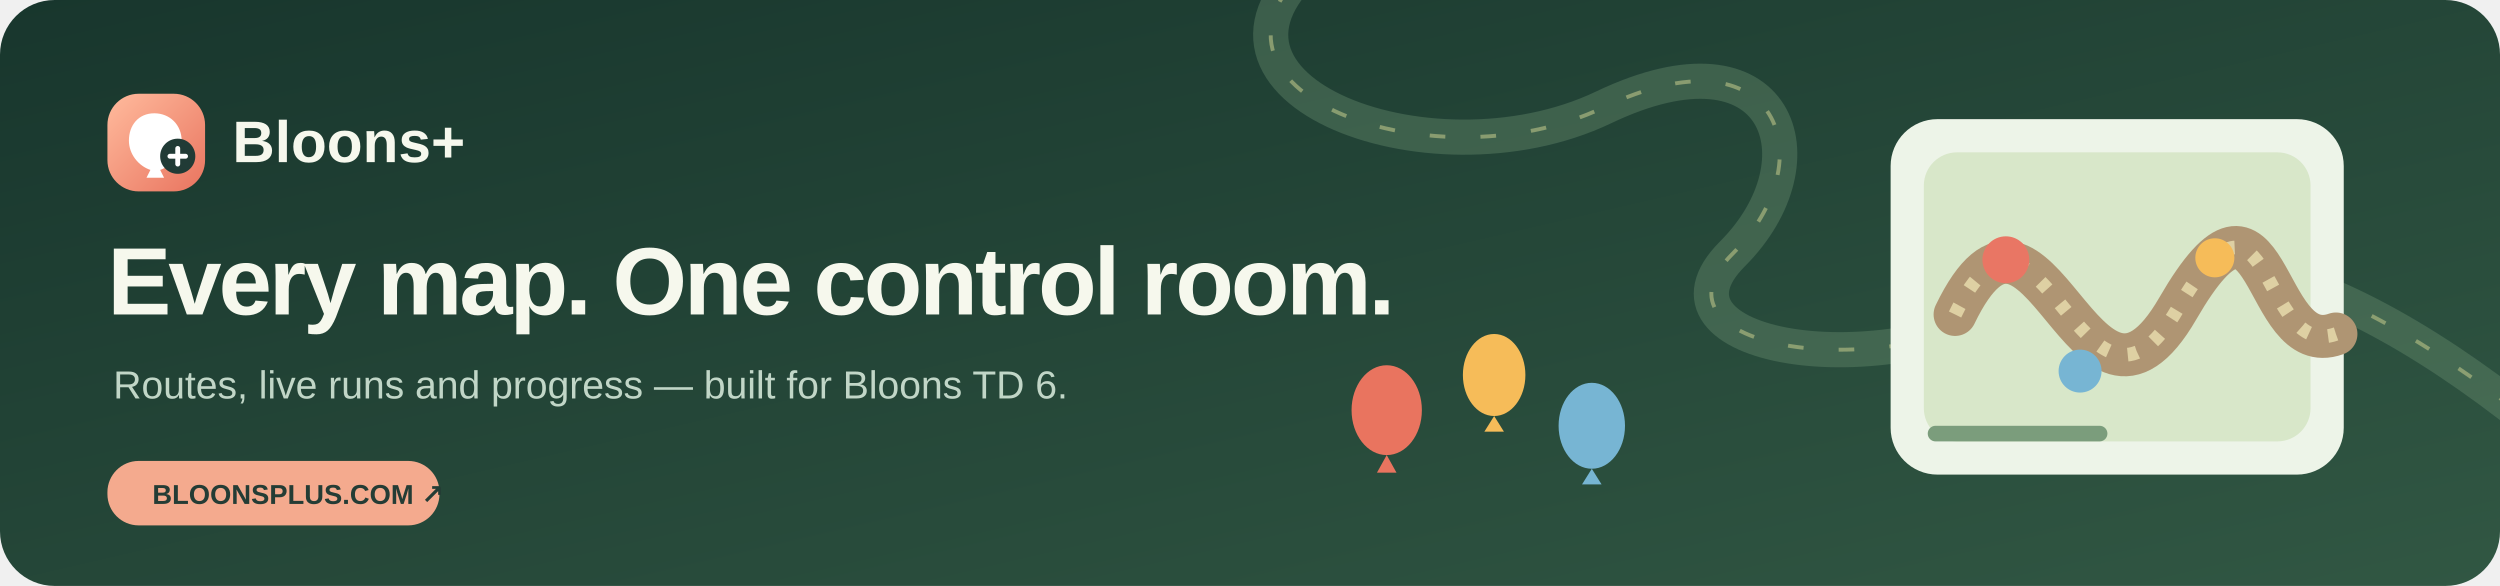
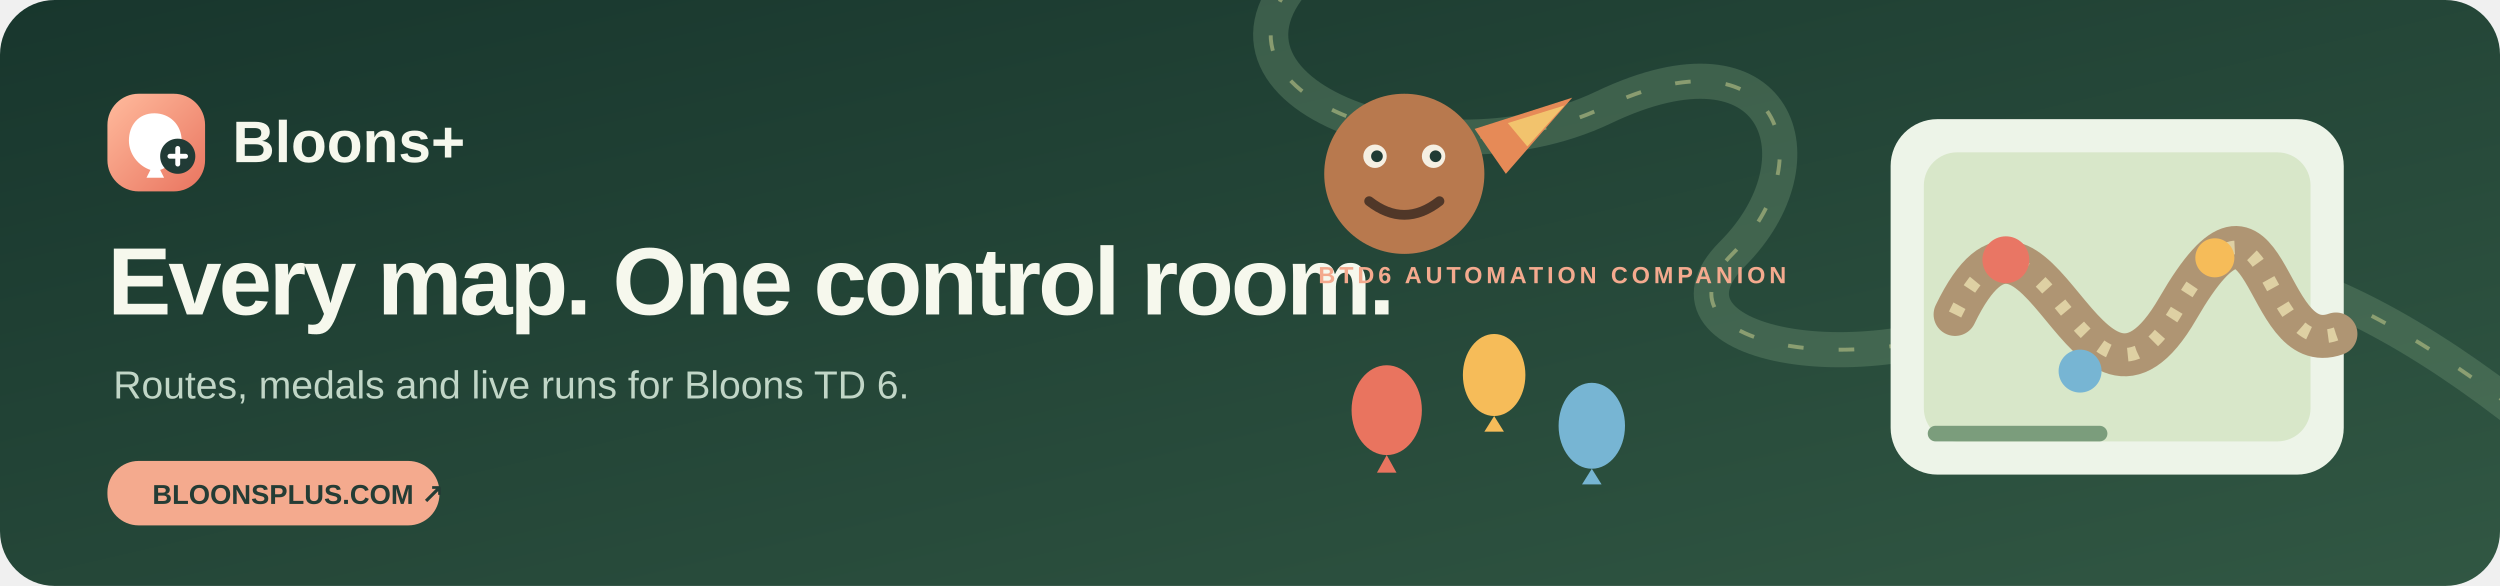
<svg xmlns="http://www.w3.org/2000/svg" width="1280" height="300" viewBox="0 0 1280 300" role="img" aria-labelledby="title desc">
  <defs>
    <linearGradient id="bg" x2="1" y2="1">
      <stop stop-color="#18362d" />
      <stop offset="1" stop-color="#315743" />
    </linearGradient>
    <linearGradient id="balloon" x2="1" y2="1">
      <stop stop-color="#ffbb9d" />
      <stop offset="1" stop-color="#e9745f" />
    </linearGradient>
  </defs>
  <rect width="1280" height="300" rx="28" fill="url(#bg)" />
  <path d="M678-24C591 43 731 98 821 55s114 27 66 75 75 70 154 23 179-9 299 101" fill="none" stroke="#6b9072" stroke-width="18" stroke-linecap="round" opacity=".38" />
  <path d="M678-24C591 43 731 98 821 55s114 27 66 75 75 70 154 23 179-9 299 101" fill="none" stroke="#b0bb82" stroke-width="2" stroke-dasharray="8 18" opacity=".65" />
  <g transform="translate(55 48)">
    <rect width="50" height="50" rx="16" fill="url(#balloon)" />
    <path d="M24 10C16 10 11 16 11 24c0 7 5 13 11 15l-2 4h9l-2-4c6-2 11-8 11-15 0-8-6-14-14-14Z" fill="#fff" />
    <circle cx="36" cy="32" r="9" fill="#213b36" />
    <path d="M36 28v8m-4-4h8" stroke="#fff" stroke-width="2.5" stroke-linecap="round" />
  </g>
  <text x="119" y="83" fill="#f6f8ed" font-family="Manrope,Segoe UI,Arial,sans-serif" font-size="30" font-weight="800">Bloons+</text>
  <text x="55" y="161" fill="#f6f8ed" font-family="Manrope,Segoe UI,Arial,sans-serif" font-size="49" font-weight="800" letter-spacing="-1.5">Every map. One control room.</text>
-   <text x="58" y="204" fill="#c1d6c7" font-family="DM Sans,Segoe UI,Arial,sans-serif" font-size="20">Routes, live runs and progress — built for Bloons TD 6.</text>
+   <text x="58" y="204" fill="#c1d6c7" font-family="DM Sans,Segoe UI,Arial,sans-serif" font-size="20">Routes, medals and live runs for Bloons TD 6.</text>
+   <g transform="translate(675 45)">
+     <circle cx="44" cy="44" r="41" fill="#b8794e" />
+     <circle cx="29" cy="35" r="6" fill="#f5efe2" />
+     <circle cx="59" cy="35" r="6" fill="#f5efe2" />
+     <circle cx="30" cy="35" r="3" fill="#203b34" />
+     <circle cx="60" cy="35" r="3" fill="#203b34" />
+     <path d="M26 58q18 14 36 0" fill="none" stroke="#503728" stroke-width="5" stroke-linecap="round" />
+     <path d="m80 21 50-16-34 39Z" fill="#e68a57" />
+     <path d="m97 18 29-9-19 21Z" fill="#f2c36d" />
+   </g>
+   <text x="675" y="145" fill="#f4aa8e" font-family="Segoe UI,Arial,sans-serif" font-size="12" font-weight="800" letter-spacing="2">BTD6 AUTOMATION COMPANION</text>
  <rect x="55" y="236" width="170" height="33" rx="16" fill="#f4aa8e" />
  <text x="78" y="258" fill="#243c35" font-family="Segoe UI,Arial,sans-serif" font-size="14" font-weight="700">BLOONSPLUS.COM ↗</text>
  <g transform="translate(968 61)">
    <rect width="232" height="182" rx="24" fill="#edf4e8" />
    <rect x="17" y="17" width="198" height="148" rx="17" fill="#d8e7c9" />
    <path d="M33 100c43-89 66 80 114-3s42 27 81 13" fill="none" stroke="#af9573" stroke-width="22" stroke-linecap="round" />
    <path d="M33 100c43-89 66 80 114-3s42 27 81 13" fill="none" stroke="#ded0a3" stroke-width="7" stroke-dasharray="5 10" />
    <circle cx="59" cy="72" r="12" fill="#e97664" />
    <circle cx="166" cy="71" r="10" fill="#f6bc59" />
    <circle cx="97" cy="129" r="11" fill="#77b5d3" />
    <rect x="19" y="157" width="92" height="8" rx="4" fill="#7b9d7c" />
  </g>
  <g transform="translate(710 210)">
    <ellipse cx="0" cy="0" rx="18" ry="23" fill="#e9745f" />
    <path d="m0 23-5 9h10Z" fill="#e9745f" />
    <ellipse cx="55" cy="-18" rx="16" ry="21" fill="#f6bc59" />
    <path d="m55 3-5 8h10Z" fill="#f6bc59" />
    <ellipse cx="105" cy="8" rx="17" ry="22" fill="#77b5d3" />
    <path d="m105 30-5 8h10Z" fill="#77b5d3" />
  </g>
</svg>
